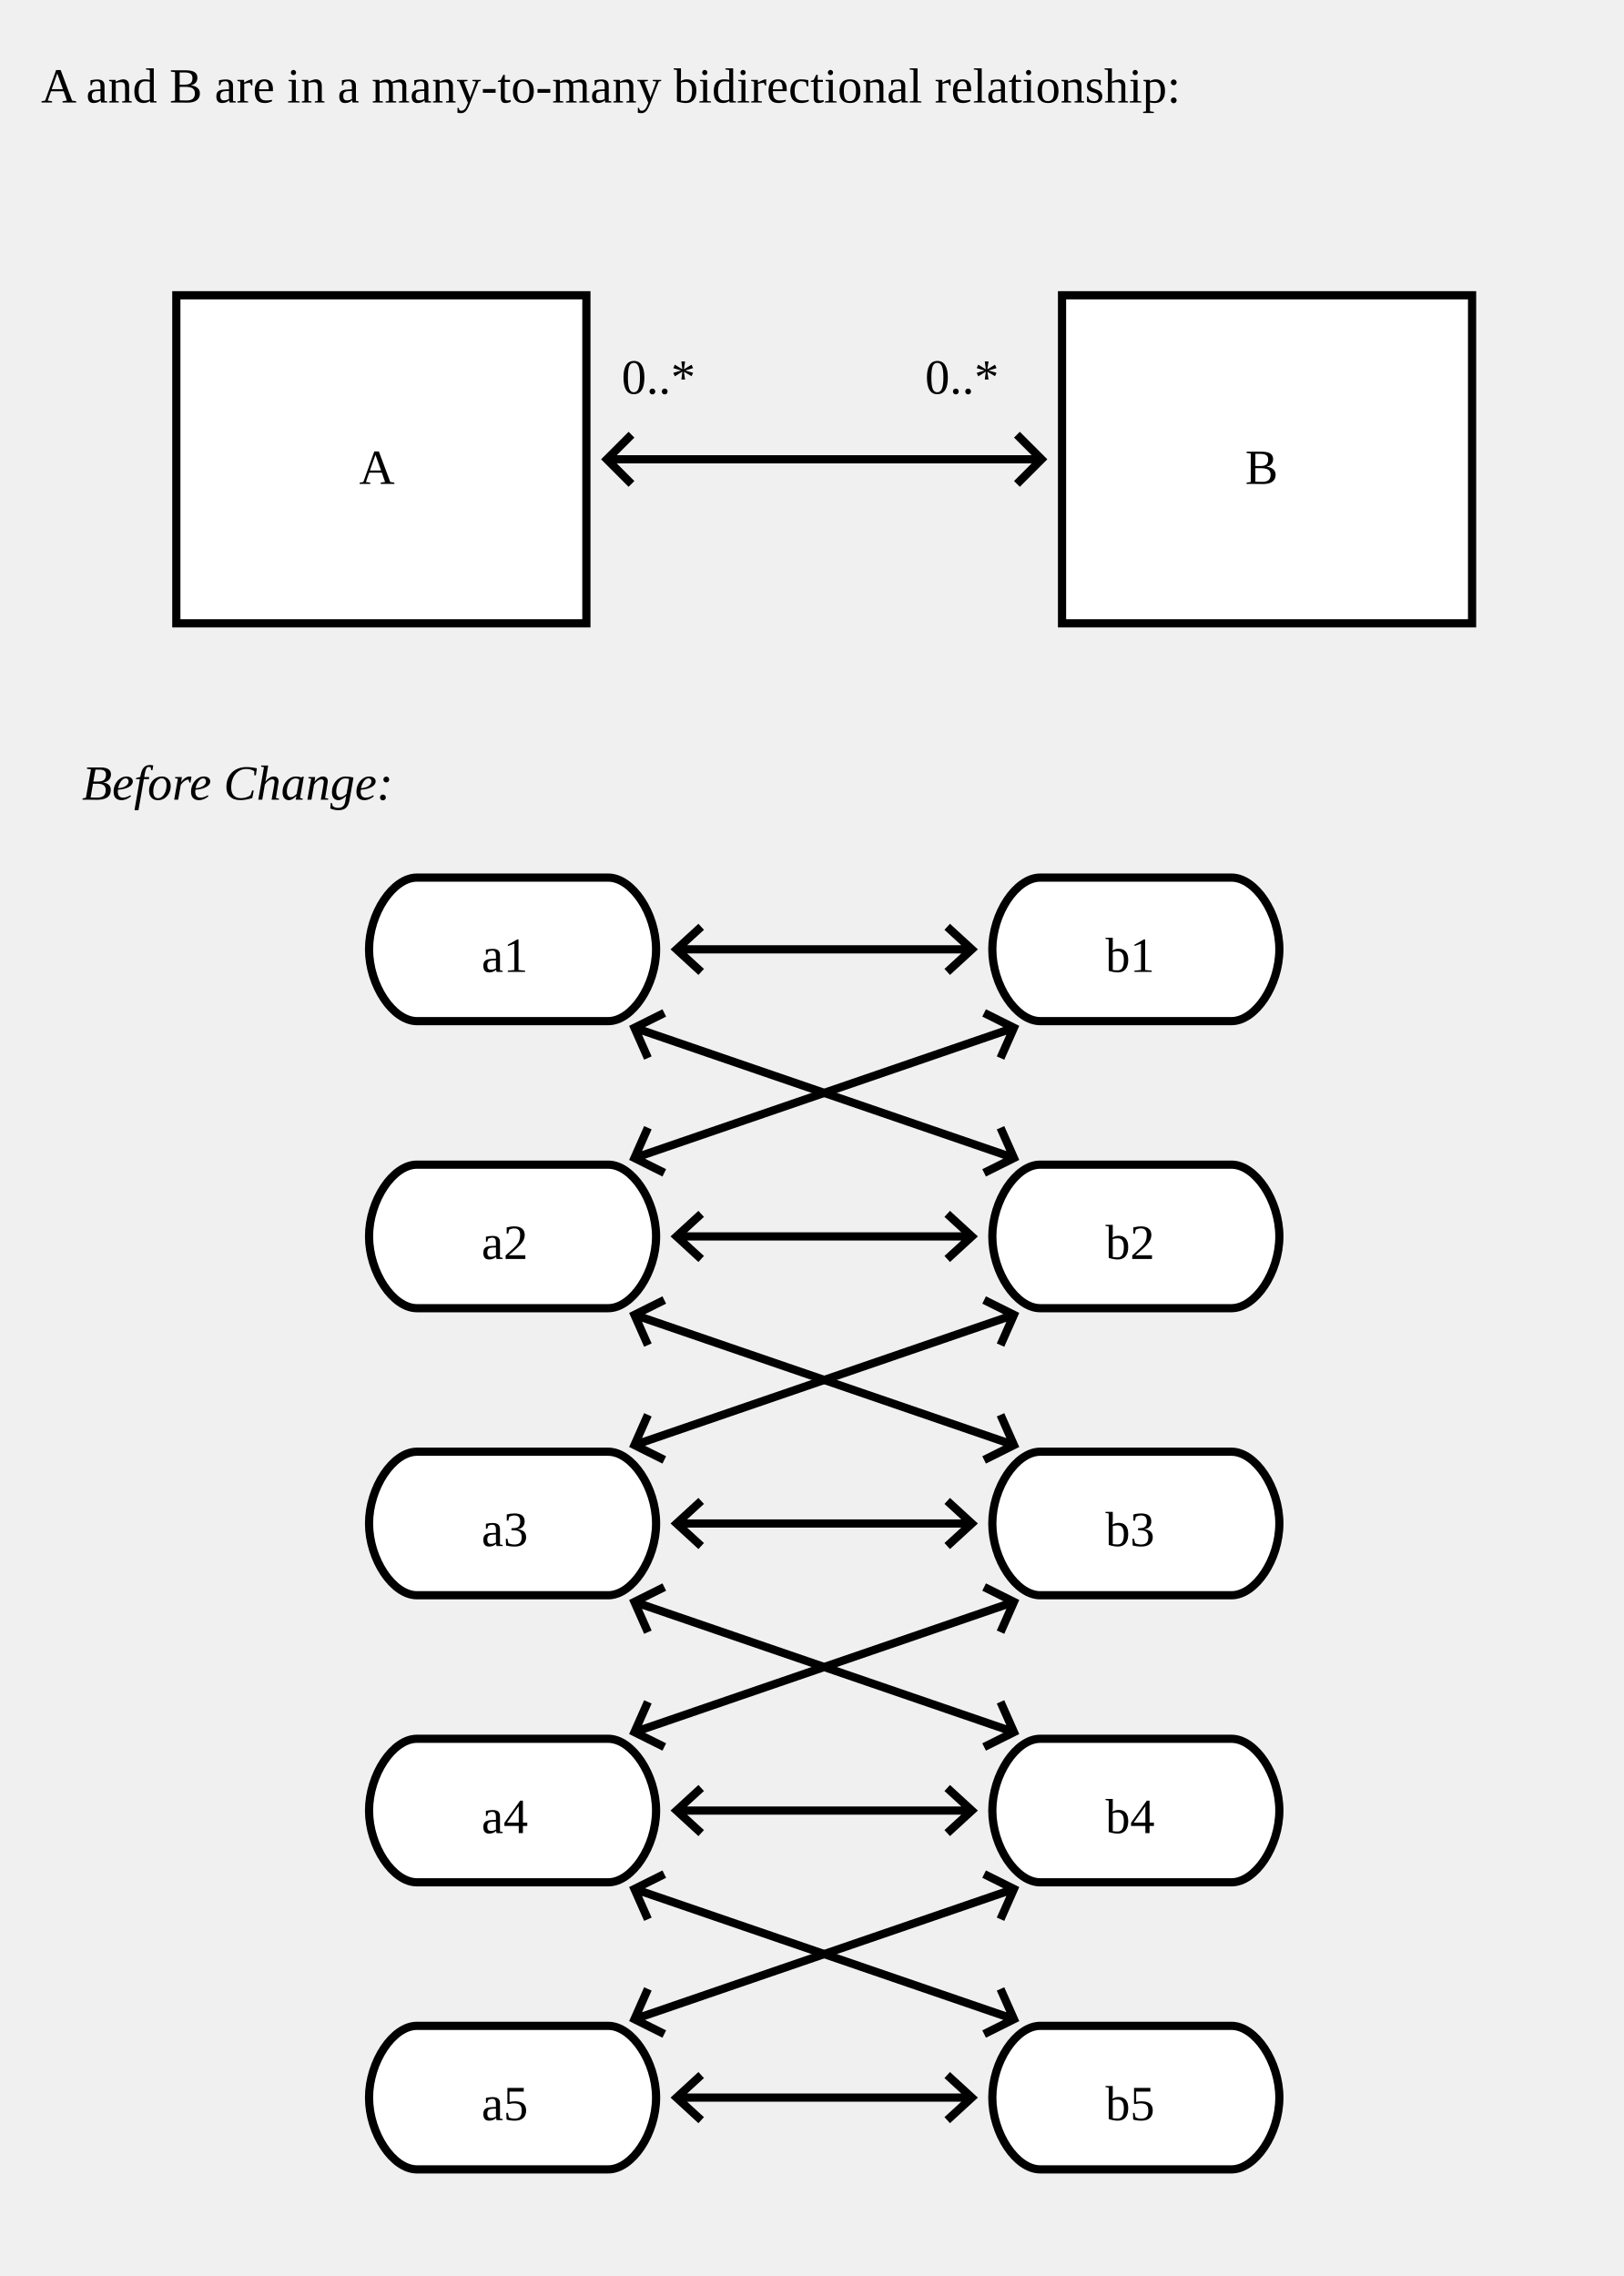
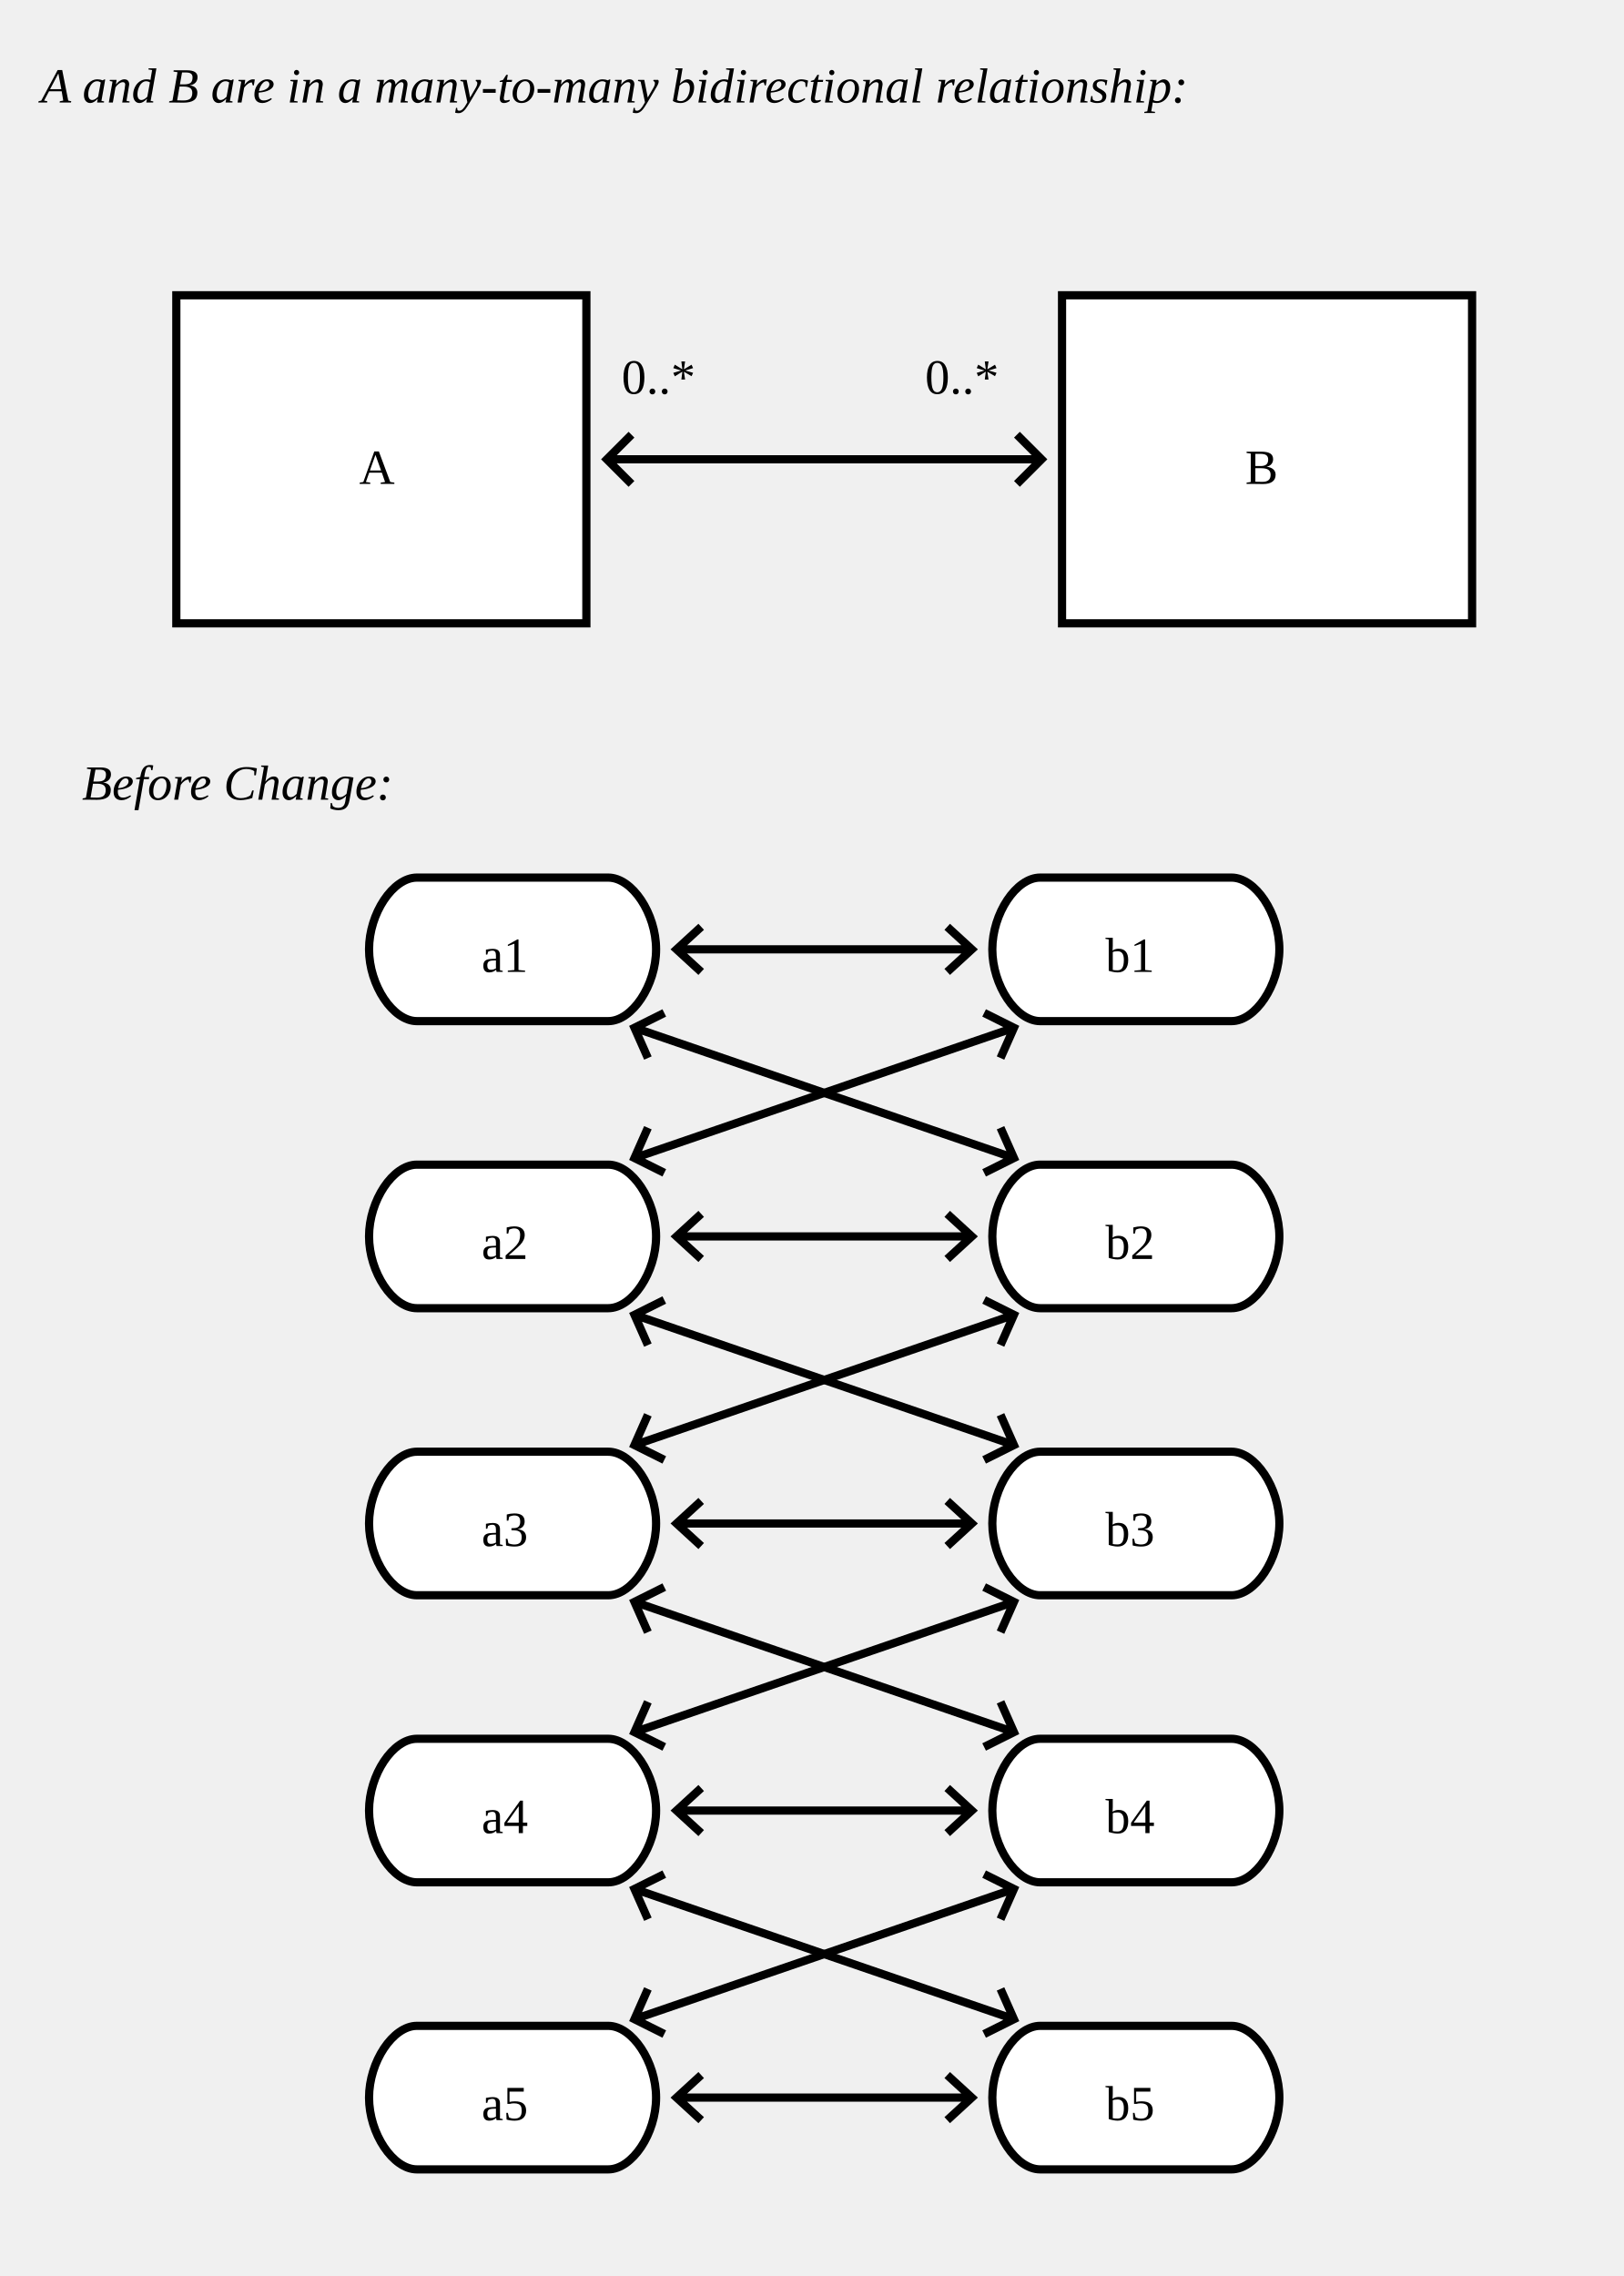
<svg xmlns="http://www.w3.org/2000/svg" width="396" height="555">
-   <text x="10" y="25">
+   <text x="10" y="25" font-style="italic">
    <tspan>A and B are in a many-to-many bidirectional relationship:</tspan>
  </text>
  <path fill="#fff" stroke="#000" stroke-width="2" d="M43 72h100v80H43z" />
  <text x="52" y="118">
    <tspan x="87.594" y="118">A</tspan>
  </text>
  <path fill="none" stroke="#000" stroke-width="2" d="M154 118l-6-6 6-6m-6 6h106m-6-6l6 6-6 6" />
  <text x="151.6" y="96">
    <tspan>0..*</tspan>
  </text>
  <text x="225.6" y="96">
    <tspan>0..*</tspan>
  </text>
  <path fill="#fff" stroke="#000" stroke-width="2" d="M259 72h100v80H259z" />
  <text x="267" y="118">
    <tspan x="303.664" y="118">B</tspan>
  </text>
  <text x="20" y="195" font-style="italic">
    <tspan>Before Change:</tspan>
  </text>
  <path fill="#fff" stroke="#000" stroke-width="2" d="M101.667 214h46.666c5.834 0 11.667 8.75 11.667 17.5s-5.833 17.5-11.667 17.5h-46.666C95.833 249 90 240.25 90 231.5s5.833-17.5 11.667-17.5" />
  <text x="98" y="237">
    <tspan x="117.445" y="237">a1</tspan>
  </text>
  <path fill="none" stroke="#000" stroke-width="2" d="M171 237l-6-5.5 6-5.5m-6 5.5h72m-6-5.5l6 5.5-6 5.5" />
  <path fill="#fff" stroke="#000" stroke-width="2" d="M253.667 214h46.666c5.834 0 11.667 8.75 11.667 17.5s-5.833 17.5-11.667 17.5h-46.666c-5.834 0-11.667-8.75-11.667-17.5s5.833-17.5 11.667-17.5" />
  <text x="251" y="237">
    <tspan x="269.594" y="237">b1</tspan>
  </text>
  <path fill="none" stroke="#000" stroke-width="2" d="M162 286l-7.27-3.623L158 275m-3.27 7.377l87.81-30.131 4.73-1.623M240 247l7.27 3.623L244 258" />
  <path fill="#fff" stroke="#000" stroke-width="2" d="M101.667 284h46.666c5.834 0 11.667 8.75 11.667 17.5s-5.833 17.5-11.667 17.5h-46.666C95.833 319 90 310.25 90 301.5s5.833-17.5 11.667-17.5" />
  <text x="98" y="307">
    <tspan x="117.445" y="307">a2</tspan>
  </text>
  <path fill="none" stroke="#000" stroke-width="2" d="M171 307l-6-5.5 6-5.5m-6 5.5h72m-6-5.5l6 5.5-6 5.5" />
  <path fill="#fff" stroke="#000" stroke-width="2" d="M253.667 284h46.666c5.834 0 11.667 8.75 11.667 17.5s-5.833 17.5-11.667 17.5h-46.666c-5.834 0-11.667-8.75-11.667-17.5s5.833-17.5 11.667-17.5" />
  <text x="251" y="307">
    <tspan x="269.594" y="307">b2</tspan>
  </text>
  <path fill="none" stroke="#000" stroke-width="2" d="M244 275l3.27 7.377L240 286m7.27-3.623l-87.81-30.131-4.73-1.623M158 258l-3.27-7.377L162 247" />
  <path fill="#fff" stroke="#000" stroke-width="2" d="M101.667 354h46.666c5.834 0 11.667 8.75 11.667 17.5s-5.833 17.5-11.667 17.5h-46.666C95.833 389 90 380.25 90 371.5s5.833-17.5 11.667-17.5" />
  <text x="98" y="377">
    <tspan x="117.445" y="377">a3</tspan>
  </text>
  <path fill="none" stroke="#000" stroke-width="2" d="M171 377l-6-5.5 6-5.5m-6 5.5h72m-6-5.5l6 5.5-6 5.5" />
  <path fill="#fff" stroke="#000" stroke-width="2" d="M253.667 354h46.666c5.834 0 11.667 8.75 11.667 17.5s-5.833 17.5-11.667 17.5h-46.666c-5.834 0-11.667-8.75-11.667-17.5s5.833-17.5 11.667-17.5" />
  <text x="251" y="377">
    <tspan x="269.594" y="377">b3</tspan>
  </text>
  <path fill="none" stroke="#000" stroke-width="2" d="M162 356l-7.27-3.623L158 345m-3.27 7.377l87.81-30.131 4.73-1.623M240 317l7.27 3.623L244 328" />
  <path fill="none" stroke="#000" stroke-width="2" d="M244 345l3.27 7.377L240 356m7.27-3.623l-87.81-30.131-4.73-1.623M158 328l-3.27-7.377L162 317" />
  <path fill="#fff" stroke="#000" stroke-width="2" d="M101.667 424h46.666c5.834 0 11.667 8.75 11.667 17.5s-5.833 17.5-11.667 17.5h-46.666C95.833 459 90 450.25 90 441.5s5.833-17.5 11.667-17.5" />
  <text x="98" y="447">
    <tspan x="117.445" y="447">a4</tspan>
  </text>
  <path fill="none" stroke="#000" stroke-width="2" d="M171 447l-6-5.5 6-5.5m-6 5.5h72m-6-5.5l6 5.5-6 5.5" />
  <path fill="#fff" stroke="#000" stroke-width="2" d="M253.667 424h46.666c5.834 0 11.667 8.75 11.667 17.5s-5.833 17.5-11.667 17.5h-46.666c-5.834 0-11.667-8.75-11.667-17.5s5.833-17.5 11.667-17.5" />
  <text x="251" y="447">
    <tspan x="269.594" y="447">b4</tspan>
  </text>
  <path fill="none" stroke="#000" stroke-width="2" d="M162 426l-7.27-3.623L158 415m-3.27 7.377l87.81-30.131 4.73-1.623M240 387l7.27 3.623L244 398" />
  <path fill="none" stroke="#000" stroke-width="2" d="M244 415l3.27 7.377L240 426m7.27-3.623l-87.81-30.131-4.73-1.623M158 398l-3.27-7.377L162 387" />
  <path fill="#fff" stroke="#000" stroke-width="2" d="M101.667 494h46.666c5.834 0 11.667 8.75 11.667 17.5s-5.833 17.5-11.667 17.5h-46.666C95.833 529 90 520.25 90 511.5s5.833-17.5 11.667-17.5" />
  <text x="98" y="517">
    <tspan x="117.445" y="517">a5</tspan>
  </text>
  <path fill="none" stroke="#000" stroke-width="2" d="M171 517l-6-5.5 6-5.5m-6 5.5h72m-6-5.5l6 5.5-6 5.5" />
  <path fill="#fff" stroke="#000" stroke-width="2" d="M253.667 494h46.666c5.834 0 11.667 8.75 11.667 17.5s-5.833 17.5-11.667 17.5h-46.666c-5.834 0-11.667-8.75-11.667-17.5s5.833-17.5 11.667-17.5" />
  <text x="251" y="517">
    <tspan x="269.594" y="517">b5</tspan>
  </text>
  <path fill="none" stroke="#000" stroke-width="2" d="M162 496l-7.27-3.623L158 485m-3.27 7.377l87.81-30.131 4.73-1.623M240 457l7.27 3.623L244 468" />
  <path fill="none" stroke="#000" stroke-width="2" d="M244 485l3.27 7.377L240 496m7.27-3.623l-87.81-30.131-4.73-1.623M158 468l-3.27-7.377L162 457" />
</svg>
